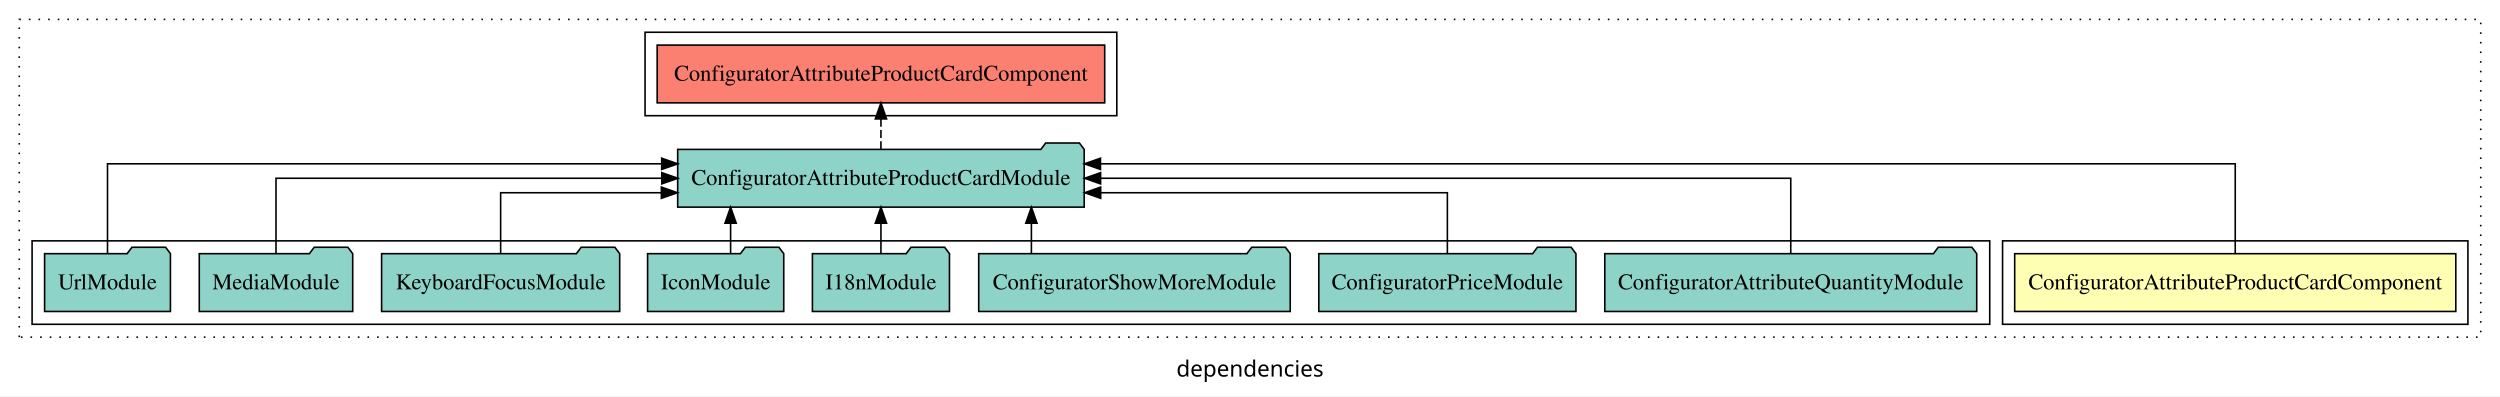
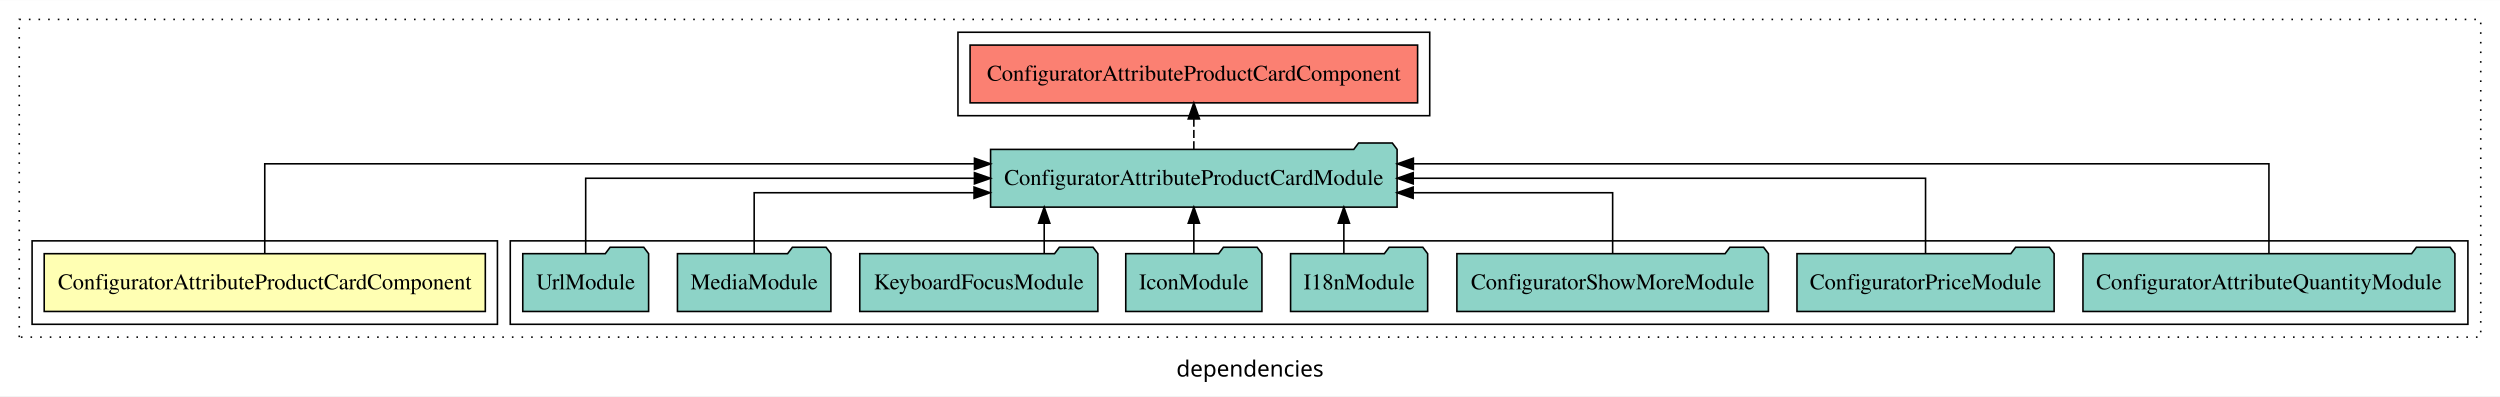
<svg xmlns="http://www.w3.org/2000/svg" width="1558pt" height="247pt" viewBox="0.00 0.00 1558.00 246.80">
  <g id="graph0" class="graph" transform="scale(1 1) rotate(0) translate(4 242.8)">
    <polygon fill="white" stroke="transparent" points="-4,4 -4,-242.8 1554,-242.8 1554,4 -4,4" />
    <text text-anchor="middle" x="775" y="-8.2" font-family="sans-serif" font-size="14.00">dependencies</text>
    <g id="clust1" class="cluster">
      <polygon fill="none" stroke="black" stroke-dasharray="1,5" points="8,-32.8 8,-230.8 1542,-230.8 1542,-32.8 8,-32.8" />
    </g>
+     <g id="clust4" class="cluster">
+       <polygon fill="none" stroke="black" points="314,-40.8 314,-92.8 1534,-92.8 1534,-40.8 314,-40.8" />
+     </g>
    <g id="clust2" class="cluster">
-       <polygon fill="none" stroke="black" points="1244,-40.8 1244,-92.8 1534,-92.8 1534,-40.8 1244,-40.8" />
-     </g>
-     <g id="clust4" class="cluster">
-       <polygon fill="none" stroke="black" points="16,-40.8 16,-92.8 1236,-92.8 1236,-40.8 16,-40.8" />
+       <polygon fill="none" stroke="black" points="16,-40.8 16,-92.8 306,-92.8 306,-40.8 16,-40.8" />
    </g>
    <g id="clust5" class="cluster">
-       <polygon fill="none" stroke="black" points="398,-170.8 398,-222.8 692,-222.8 692,-170.8 398,-170.8" />
+       <polygon fill="none" stroke="black" points="593,-170.8 593,-222.8 887,-222.8 887,-170.8 593,-170.8" />
    </g>
    <g id="node1" class="node">
-       <polygon fill="#ffffb3" stroke="black" points="1526.45,-84.8 1251.55,-84.8 1251.55,-48.8 1526.45,-48.8 1526.45,-84.8" />
-       <text text-anchor="middle" x="1389" y="-62.6" font-family="Times,serif" font-size="14.00">ConfiguratorAttributeProductCardComponent</text>
+       <polygon fill="#ffffb3" stroke="black" points="298.45,-84.8 23.55,-84.8 23.55,-48.8 298.45,-48.8 298.45,-84.8" />
+       <text text-anchor="middle" x="161" y="-62.6" font-family="Times,serif" font-size="14.00">ConfiguratorAttributeProductCardComponent</text>
    </g>
    <g id="node2" class="node">
-       <polygon fill="#8dd3c7" stroke="black" points="671.67,-149.8 668.67,-153.8 647.67,-153.8 644.67,-149.8 418.33,-149.8 418.33,-113.8 671.67,-113.8 671.67,-149.8" />
-       <text text-anchor="middle" x="545" y="-127.6" font-family="Times,serif" font-size="14.00">ConfiguratorAttributeProductCardModule</text>
+       <polygon fill="#8dd3c7" stroke="black" points="866.67,-149.8 863.67,-153.8 842.67,-153.8 839.67,-149.8 613.33,-149.8 613.33,-113.8 866.67,-113.8 866.67,-149.8" />
+       <text text-anchor="middle" x="740" y="-127.6" font-family="Times,serif" font-size="14.00">ConfiguratorAttributeProductCardModule</text>
    </g>
    <g id="edge1" class="edge">
-       <path fill="none" stroke="black" d="M1389,-85.09C1389,-107.01 1389,-140.8 1389,-140.8 1389,-140.8 681.81,-140.8 681.81,-140.8" />
-       <polygon fill="black" stroke="black" points="681.81,-137.3 671.81,-140.8 681.81,-144.3 681.81,-137.3" />
+       <path fill="none" stroke="black" d="M161,-85.09C161,-107.01 161,-140.8 161,-140.8 161,-140.8 603.29,-140.8 603.29,-140.8" />
+       <polygon fill="black" stroke="black" points="603.29,-144.3 613.29,-140.8 603.29,-137.3 603.29,-144.3" />
    </g>
    <g id="node11" class="node">
-       <polygon fill="#fb8072" stroke="black" points="684.45,-214.8 405.55,-214.8 405.55,-178.8 684.45,-178.8 684.45,-214.8" />
-       <text text-anchor="middle" x="545" y="-192.6" font-family="Times,serif" font-size="14.00">ConfiguratorAttributeProductCardComponent </text>
+       <polygon fill="#fb8072" stroke="black" points="879.45,-214.8 600.55,-214.8 600.55,-178.8 879.45,-178.8 879.45,-214.8" />
+       <text text-anchor="middle" x="740" y="-192.6" font-family="Times,serif" font-size="14.00">ConfiguratorAttributeProductCardComponent </text>
    </g>
    <g id="edge10" class="edge">
-       <path fill="none" stroke="black" stroke-dasharray="5,2" d="M545,-149.91C545,-149.91 545,-168.79 545,-168.79" />
-       <polygon fill="black" stroke="black" points="541.5,-168.79 545,-178.79 548.5,-168.79 541.5,-168.79" />
+       <path fill="none" stroke="black" stroke-dasharray="5,2" d="M740,-149.91C740,-149.91 740,-168.79 740,-168.79" />
+       <polygon fill="black" stroke="black" points="736.5,-168.79 740,-178.79 743.5,-168.79 736.5,-168.79" />
    </g>
    <g id="node3" class="node">
-       <polygon fill="#8dd3c7" stroke="black" points="1227.9,-84.8 1224.9,-88.8 1203.9,-88.8 1200.9,-84.8 996.1,-84.8 996.1,-48.8 1227.9,-48.8 1227.9,-84.8" />
-       <text text-anchor="middle" x="1112" y="-62.6" font-family="Times,serif" font-size="14.00">ConfiguratorAttributeQuantityModule</text>
+       <polygon fill="#8dd3c7" stroke="black" points="1525.9,-84.8 1522.9,-88.8 1501.9,-88.8 1498.9,-84.8 1294.1,-84.8 1294.1,-48.8 1525.9,-48.8 1525.9,-84.8" />
+       <text text-anchor="middle" x="1410" y="-62.6" font-family="Times,serif" font-size="14.00">ConfiguratorAttributeQuantityModule</text>
    </g>
    <g id="edge2" class="edge">
-       <path fill="none" stroke="black" d="M1112,-84.91C1112,-104.14 1112,-131.8 1112,-131.8 1112,-131.8 681.89,-131.8 681.89,-131.8" />
-       <polygon fill="black" stroke="black" points="681.89,-128.3 671.89,-131.8 681.89,-135.3 681.89,-128.3" />
+       <path fill="none" stroke="black" d="M1410,-85.09C1410,-107.01 1410,-140.8 1410,-140.8 1410,-140.8 876.81,-140.8 876.81,-140.8" />
+       <polygon fill="black" stroke="black" points="876.81,-137.3 866.81,-140.8 876.81,-144.3 876.81,-137.3" />
    </g>
    <g id="node4" class="node">
-       <polygon fill="#8dd3c7" stroke="black" points="978.13,-84.8 975.13,-88.8 954.13,-88.8 951.13,-84.8 817.87,-84.8 817.87,-48.8 978.13,-48.8 978.13,-84.8" />
-       <text text-anchor="middle" x="898" y="-62.6" font-family="Times,serif" font-size="14.00">ConfiguratorPriceModule</text>
+       <polygon fill="#8dd3c7" stroke="black" points="1276.13,-84.8 1273.13,-88.8 1252.13,-88.8 1249.13,-84.8 1115.87,-84.8 1115.87,-48.8 1276.13,-48.8 1276.13,-84.8" />
+       <text text-anchor="middle" x="1196" y="-62.6" font-family="Times,serif" font-size="14.00">ConfiguratorPriceModule</text>
    </g>
    <g id="edge3" class="edge">
-       <path fill="none" stroke="black" d="M898,-84.83C898,-101.2 898,-122.8 898,-122.8 898,-122.8 681.94,-122.8 681.94,-122.8" />
-       <polygon fill="black" stroke="black" points="681.94,-119.3 671.94,-122.8 681.94,-126.3 681.94,-119.3" />
+       <path fill="none" stroke="black" d="M1196,-84.91C1196,-104.14 1196,-131.8 1196,-131.8 1196,-131.8 876.72,-131.8 876.72,-131.8" />
+       <polygon fill="black" stroke="black" points="876.72,-128.3 866.72,-131.8 876.72,-135.3 876.72,-128.3" />
    </g>
    <g id="node5" class="node">
-       <polygon fill="#8dd3c7" stroke="black" points="800.07,-84.8 797.07,-88.8 776.07,-88.8 773.07,-84.8 605.93,-84.8 605.93,-48.8 800.07,-48.8 800.07,-84.8" />
-       <text text-anchor="middle" x="703" y="-62.6" font-family="Times,serif" font-size="14.00">ConfiguratorShowMoreModule</text>
+       <polygon fill="#8dd3c7" stroke="black" points="1098.07,-84.8 1095.07,-88.8 1074.07,-88.8 1071.07,-84.8 903.93,-84.8 903.93,-48.8 1098.07,-48.8 1098.07,-84.8" />
+       <text text-anchor="middle" x="1001" y="-62.6" font-family="Times,serif" font-size="14.00">ConfiguratorShowMoreModule</text>
    </g>
    <g id="edge4" class="edge">
-       <path fill="none" stroke="black" d="M638.77,-84.91C638.77,-84.91 638.77,-103.79 638.77,-103.79" />
-       <polygon fill="black" stroke="black" points="635.27,-103.79 638.77,-113.79 642.27,-103.79 635.27,-103.79" />
+       <path fill="none" stroke="black" d="M1001,-84.83C1001,-101.2 1001,-122.8 1001,-122.8 1001,-122.8 876.68,-122.8 876.68,-122.8" />
+       <polygon fill="black" stroke="black" points="876.68,-119.3 866.68,-122.8 876.68,-126.3 876.68,-119.3" />
    </g>
    <g id="node6" class="node">
-       <polygon fill="#8dd3c7" stroke="black" points="587.71,-84.8 584.71,-88.8 563.71,-88.8 560.71,-84.8 502.29,-84.8 502.29,-48.8 587.71,-48.8 587.71,-84.8" />
-       <text text-anchor="middle" x="545" y="-62.6" font-family="Times,serif" font-size="14.00">I18nModule</text>
+       <polygon fill="#8dd3c7" stroke="black" points="885.71,-84.8 882.71,-88.8 861.71,-88.8 858.71,-84.8 800.29,-84.8 800.29,-48.8 885.71,-48.8 885.71,-84.8" />
+       <text text-anchor="middle" x="843" y="-62.6" font-family="Times,serif" font-size="14.00">I18nModule</text>
    </g>
    <g id="edge5" class="edge">
-       <path fill="none" stroke="black" d="M545,-84.91C545,-84.91 545,-103.79 545,-103.79" />
-       <polygon fill="black" stroke="black" points="541.5,-103.79 545,-113.79 548.5,-103.79 541.5,-103.79" />
+       <path fill="none" stroke="black" d="M833.49,-84.91C833.49,-84.91 833.49,-103.79 833.49,-103.79" />
+       <polygon fill="black" stroke="black" points="829.99,-103.79 833.49,-113.79 836.99,-103.79 829.99,-103.79" />
    </g>
    <g id="node7" class="node">
-       <polygon fill="#8dd3c7" stroke="black" points="484.43,-84.8 481.43,-88.8 460.43,-88.8 457.43,-84.8 399.57,-84.8 399.57,-48.8 484.43,-48.8 484.43,-84.8" />
-       <text text-anchor="middle" x="442" y="-62.6" font-family="Times,serif" font-size="14.00">IconModule</text>
+       <polygon fill="#8dd3c7" stroke="black" points="782.43,-84.8 779.43,-88.8 758.43,-88.8 755.43,-84.8 697.57,-84.8 697.57,-48.8 782.43,-48.8 782.43,-84.8" />
+       <text text-anchor="middle" x="740" y="-62.6" font-family="Times,serif" font-size="14.00">IconModule</text>
    </g>
    <g id="edge6" class="edge">
-       <path fill="none" stroke="black" d="M451.31,-84.91C451.31,-84.91 451.31,-103.79 451.31,-103.79" />
-       <polygon fill="black" stroke="black" points="447.81,-103.79 451.31,-113.79 454.81,-103.79 447.81,-103.79" />
+       <path fill="none" stroke="black" d="M740,-84.91C740,-84.91 740,-103.79 740,-103.79" />
+       <polygon fill="black" stroke="black" points="736.5,-103.79 740,-113.79 743.5,-103.79 736.5,-103.79" />
    </g>
    <g id="node8" class="node">
-       <polygon fill="#8dd3c7" stroke="black" points="382.19,-84.8 379.19,-88.8 358.19,-88.8 355.19,-84.8 233.81,-84.8 233.81,-48.8 382.19,-48.8 382.19,-84.8" />
-       <text text-anchor="middle" x="308" y="-62.6" font-family="Times,serif" font-size="14.00">KeyboardFocusModule</text>
+       <polygon fill="#8dd3c7" stroke="black" points="680.19,-84.8 677.19,-88.8 656.19,-88.8 653.19,-84.8 531.81,-84.8 531.81,-48.8 680.19,-48.8 680.19,-84.8" />
+       <text text-anchor="middle" x="606" y="-62.6" font-family="Times,serif" font-size="14.00">KeyboardFocusModule</text>
    </g>
    <g id="edge7" class="edge">
-       <path fill="none" stroke="black" d="M308,-84.83C308,-101.2 308,-122.8 308,-122.8 308,-122.8 408.17,-122.8 408.17,-122.8" />
-       <polygon fill="black" stroke="black" points="408.17,-126.3 418.17,-122.8 408.17,-119.3 408.17,-126.3" />
+       <path fill="none" stroke="black" d="M646.75,-84.91C646.75,-84.91 646.75,-103.79 646.75,-103.79" />
+       <polygon fill="black" stroke="black" points="643.25,-103.79 646.75,-113.79 650.25,-103.79 643.25,-103.79" />
    </g>
    <g id="node9" class="node">
-       <polygon fill="#8dd3c7" stroke="black" points="215.81,-84.8 212.81,-88.8 191.81,-88.8 188.81,-84.8 120.19,-84.8 120.19,-48.8 215.81,-48.8 215.81,-84.8" />
-       <text text-anchor="middle" x="168" y="-62.6" font-family="Times,serif" font-size="14.00">MediaModule</text>
+       <polygon fill="#8dd3c7" stroke="black" points="513.81,-84.8 510.81,-88.8 489.81,-88.8 486.81,-84.8 418.19,-84.8 418.19,-48.8 513.81,-48.8 513.81,-84.8" />
+       <text text-anchor="middle" x="466" y="-62.6" font-family="Times,serif" font-size="14.00">MediaModule</text>
    </g>
    <g id="edge8" class="edge">
-       <path fill="none" stroke="black" d="M168,-84.91C168,-104.14 168,-131.8 168,-131.8 168,-131.8 408.42,-131.8 408.42,-131.8" />
-       <polygon fill="black" stroke="black" points="408.42,-135.3 418.42,-131.8 408.42,-128.3 408.42,-135.3" />
+       <path fill="none" stroke="black" d="M466,-84.83C466,-101.2 466,-122.8 466,-122.8 466,-122.8 603.03,-122.8 603.03,-122.8" />
+       <polygon fill="black" stroke="black" points="603.03,-126.3 613.03,-122.8 603.03,-119.3 603.03,-126.3" />
    </g>
    <g id="node10" class="node">
-       <polygon fill="#8dd3c7" stroke="black" points="102.21,-84.8 99.21,-88.8 78.21,-88.8 75.21,-84.8 23.79,-84.8 23.79,-48.8 102.21,-48.8 102.21,-84.8" />
-       <text text-anchor="middle" x="63" y="-62.6" font-family="Times,serif" font-size="14.00">UrlModule</text>
+       <polygon fill="#8dd3c7" stroke="black" points="400.21,-84.8 397.21,-88.8 376.21,-88.8 373.21,-84.8 321.79,-84.8 321.79,-48.8 400.21,-48.8 400.21,-84.8" />
+       <text text-anchor="middle" x="361" y="-62.6" font-family="Times,serif" font-size="14.00">UrlModule</text>
    </g>
    <g id="edge9" class="edge">
-       <path fill="none" stroke="black" d="M63,-85.09C63,-107.01 63,-140.8 63,-140.8 63,-140.8 408.36,-140.8 408.36,-140.8" />
-       <polygon fill="black" stroke="black" points="408.36,-144.3 418.36,-140.8 408.36,-137.3 408.36,-144.3" />
+       <path fill="none" stroke="black" d="M361,-84.91C361,-104.14 361,-131.8 361,-131.8 361,-131.8 603.27,-131.8 603.27,-131.8" />
+       <polygon fill="black" stroke="black" points="603.27,-135.3 613.27,-131.8 603.27,-128.3 603.27,-135.3" />
    </g>
  </g>
</svg>
